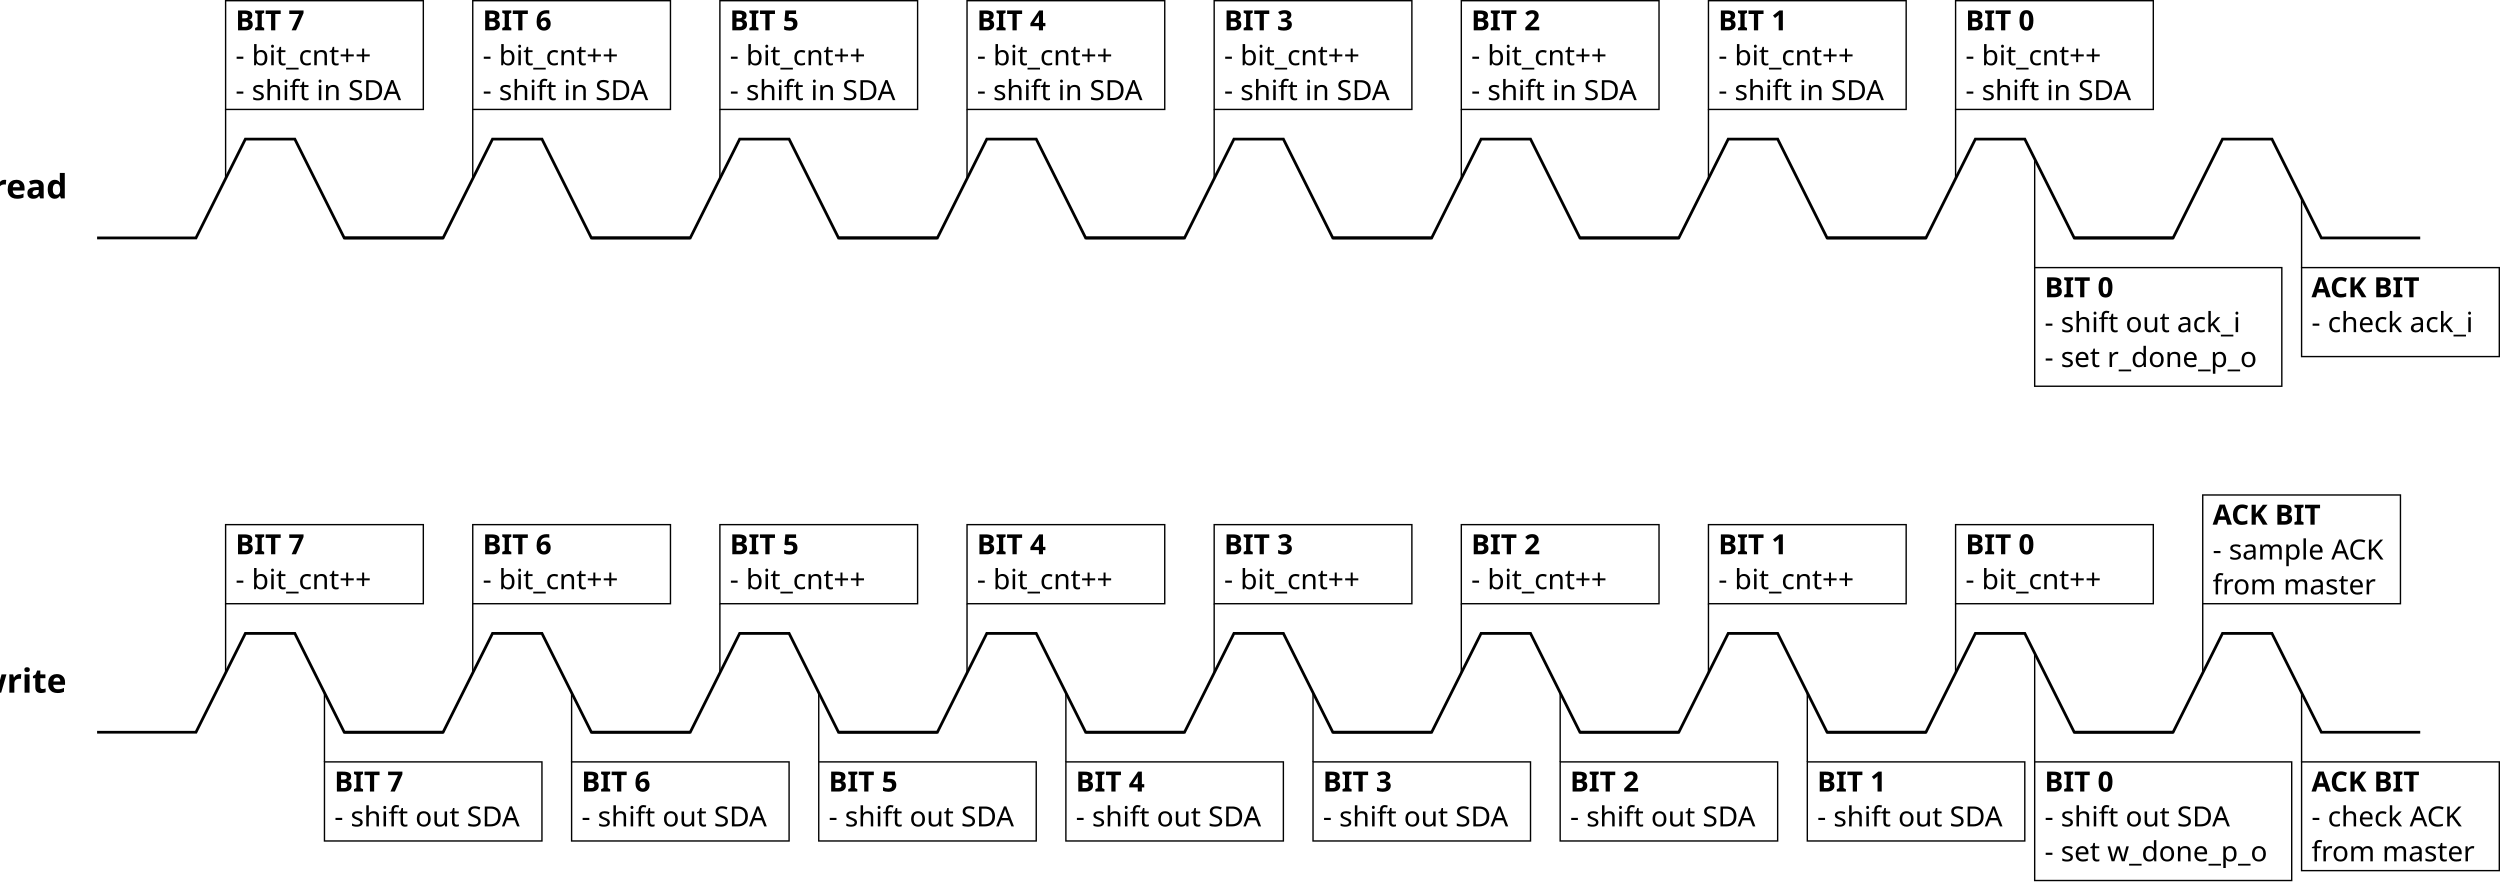
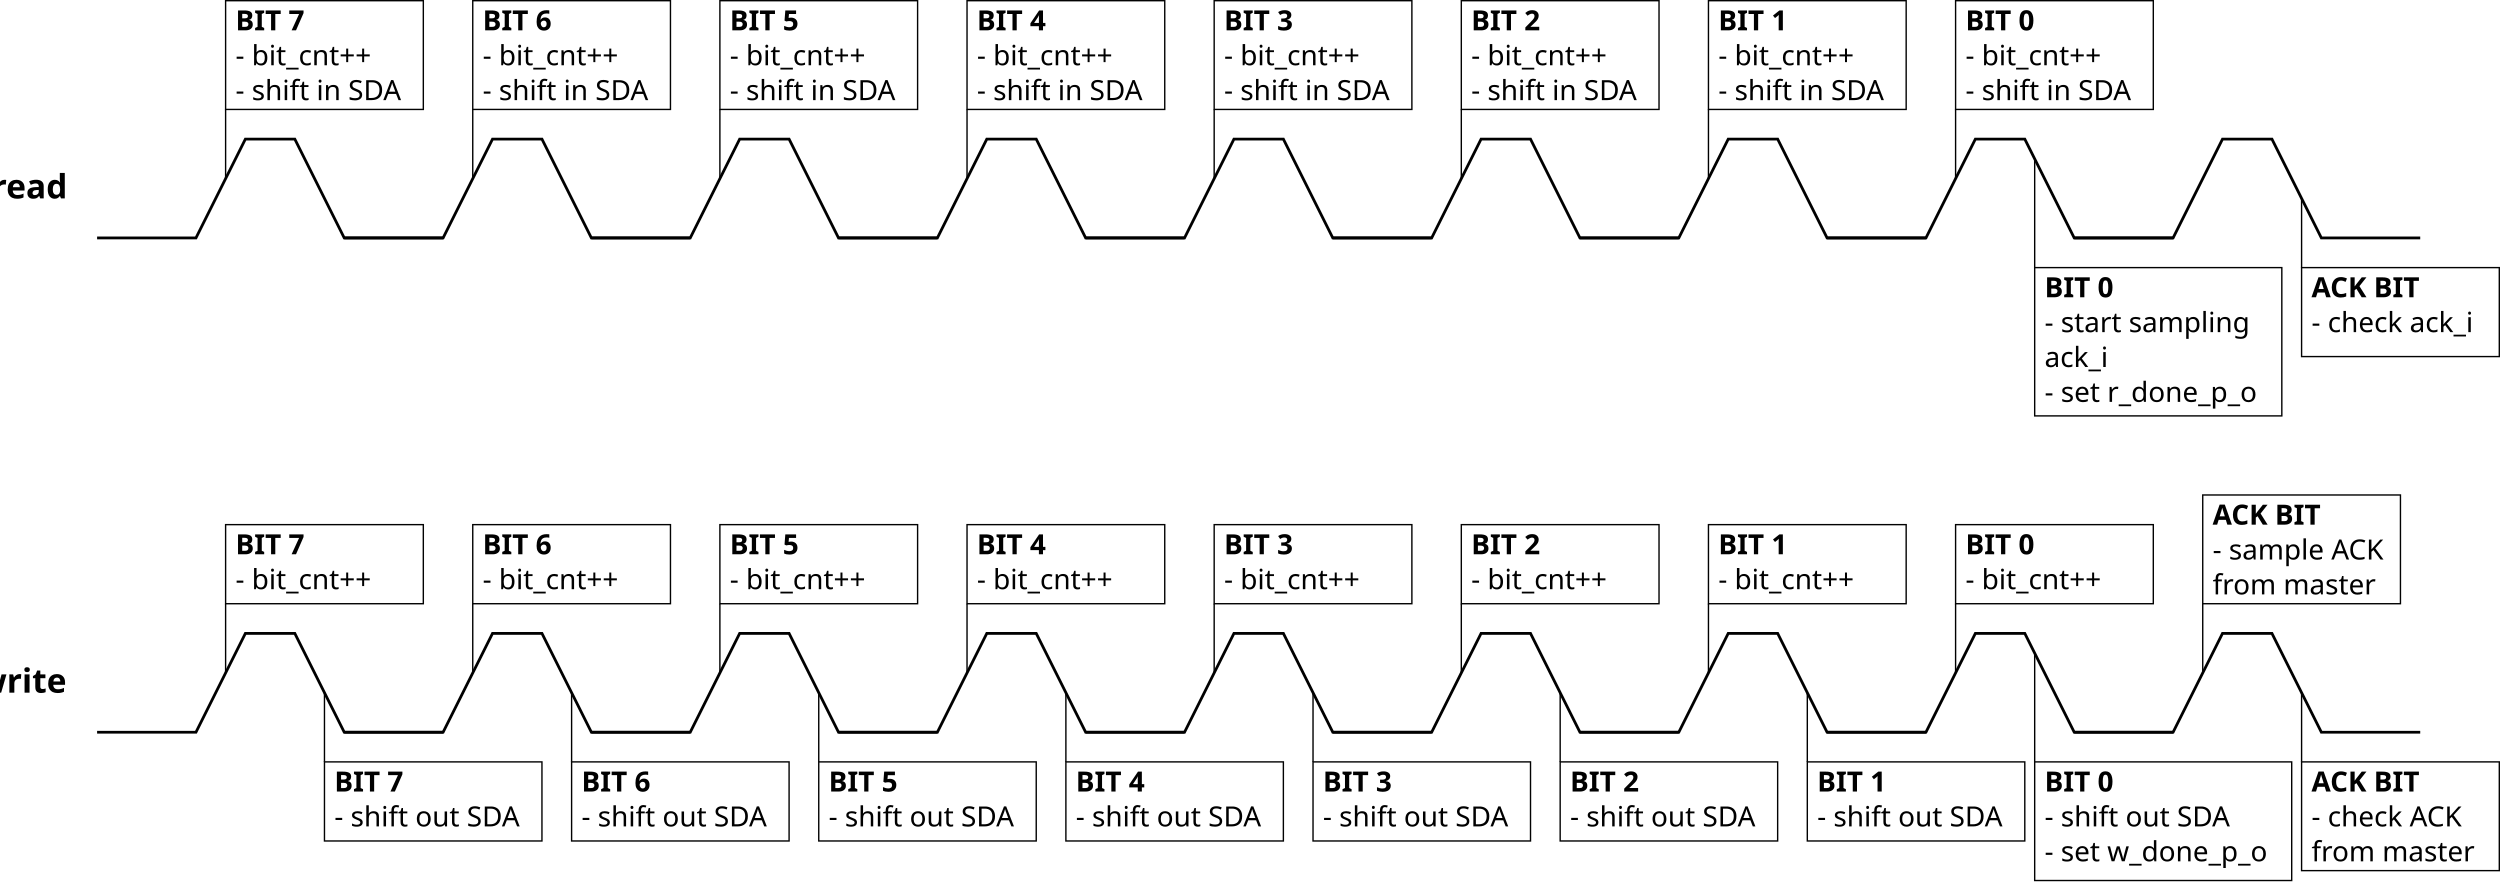
<svg xmlns="http://www.w3.org/2000/svg" width="896.076" height="315.854" id="svg3820" version="1.1">
  <defs id="defs3822" />
  <g id="layer1" transform="translate(-18.34713,-10.37991)">
    <text xml:space="preserve" style="font-size:10px;font-style:normal;font-weight:normal;line-height:125%;letter-spacing:0px;word-spacing:0px;fill:#000000;fill-opacity:1;stroke:none;font-family:Sans" x="35.433" y="81.496" id="text3904">
      <tspan x="35.433" y="81.496" style="font-size:12px;font-weight:bold;text-align:center;text-anchor:middle" id="tspan3908">read</tspan>
    </text>
    <text xml:space="preserve" style="font-size:10px;font-style:normal;font-weight:normal;line-height:125%;letter-spacing:0px;word-spacing:0px;fill:#000000;fill-opacity:1;stroke:none;font-family:Sans" x="102.756" y="21.26" id="text3900">
      <tspan style="font-weight:bold" id="tspan3902" x="102.756" y="21.26">BIT 7</tspan>
      <tspan id="tspan3948" x="102.756" y="33.76">- bit_cnt++</tspan>
      <tspan x="102.756" y="46.26" id="tspan3912">- shift in SDA</tspan>
    </text>
    <rect style="opacity:0.99;fill:none;stroke:#000000;stroke-width:0.5;stroke-miterlimit:4;stroke-opacity:1;stroke-dasharray:none;stroke-dashoffset:0" id="rect3914" width="70.866" height="38.976" x="99.213" y="10.63" />
    <text id="text3950" y="21.26" x="191.339" style="font-size:10px;font-style:normal;font-weight:normal;line-height:125%;letter-spacing:0px;word-spacing:0px;fill:#000000;fill-opacity:1;stroke:none;font-family:Sans" xml:space="preserve">
      <tspan y="21.26" x="191.339" id="tspan3952" style="font-weight:bold">BIT 6</tspan>
      <tspan y="33.76" x="191.339" id="tspan3954">- bit_cnt++</tspan>
      <tspan id="tspan3956" y="46.26" x="191.339">- shift in SDA</tspan>
    </text>
    <rect y="10.63" x="187.795" height="38.976" width="70.866" id="rect3958" style="opacity:0.99;fill:none;stroke:#000000;stroke-width:0.5;stroke-miterlimit:4;stroke-opacity:1;stroke-dasharray:none;stroke-dashoffset:0" />
    <text xml:space="preserve" style="font-size:10px;font-style:normal;font-weight:normal;line-height:125%;letter-spacing:0px;word-spacing:0px;fill:#000000;fill-opacity:1;stroke:none;font-family:Sans" x="279.921" y="21.26" id="text3962">
      <tspan style="font-weight:bold" id="tspan3964" x="279.921" y="21.26">BIT 5</tspan>
      <tspan id="tspan3966" x="279.921" y="33.76">- bit_cnt++</tspan>
      <tspan x="279.921" y="46.26" id="tspan3968">- shift in SDA</tspan>
    </text>
    <rect style="opacity:0.99;fill:none;stroke:#000000;stroke-width:0.5;stroke-miterlimit:4;stroke-opacity:1;stroke-dasharray:none;stroke-dashoffset:0" id="rect3970" width="70.866" height="38.976" x="276.378" y="10.63" />
    <path style="fill:none;stroke:#000000;stroke-width:0.5;stroke-linecap:butt;stroke-linejoin:miter;stroke-miterlimit:4;stroke-opacity:1;stroke-dasharray:none" d="m 99.213,49.606 0,24.803" id="path3922" />
    <path id="path3960" d="m 187.795,49.606 0,24.803" style="fill:none;stroke:#000000;stroke-width:0.5;stroke-linecap:butt;stroke-linejoin:miter;stroke-miterlimit:4;stroke-opacity:1;stroke-dasharray:none" />
    <path style="fill:none;stroke:#000000;stroke-width:0.5;stroke-linecap:butt;stroke-linejoin:miter;stroke-miterlimit:4;stroke-opacity:1;stroke-dasharray:none" d="m 276.378,49.606 0,24.803" id="path3972" />
    <g transform="translate(17.71653,-17.71653)" id="g3984">
      <path id="path5749" d="m 35.433,113.386 35.433,0 0,0 17.717,-35.433 17.717,0 17.717,35.433 35.433,0" style="fill:none;stroke:#000000;stroke-width:1px;stroke-linecap:butt;stroke-linejoin:miter;stroke-opacity:1" />
      <path style="fill:none;stroke:#000000;stroke-width:1px;stroke-linecap:butt;stroke-linejoin:miter;stroke-opacity:1" d="m 124.016,113.386 35.433,0 0,0 17.717,-35.433 17.717,0 17.717,35.433 35.433,0" id="path3838" />
      <path style="fill:none;stroke:#000000;stroke-width:1px;stroke-linecap:butt;stroke-linejoin:miter;stroke-opacity:1" d="m 212.598,113.386 35.433,0 0,0 17.717,-35.433 17.717,0 17.717,35.433 35.433,0" id="path3840" />
      <path id="path3842" d="m 301.181,113.386 35.433,0 0,0 17.717,-35.433 17.717,0 17.717,35.433 35.433,0" style="fill:none;stroke:#000000;stroke-width:1px;stroke-linecap:butt;stroke-linejoin:miter;stroke-opacity:1" />
      <path style="fill:none;stroke:#000000;stroke-width:1px;stroke-linecap:butt;stroke-linejoin:miter;stroke-opacity:1" d="m 389.764,113.386 35.433,0 0,0 17.717,-35.433 17.717,0 17.717,35.433 35.433,0" id="path3844" />
      <path id="path3846" d="m 478.346,113.386 35.433,0 0,0 17.717,-35.433 17.717,0 17.717,35.433 35.433,0" style="fill:none;stroke:#000000;stroke-width:1px;stroke-linecap:butt;stroke-linejoin:miter;stroke-opacity:1" />
      <path id="path3848" d="m 566.929,113.386 35.433,0 0,0 17.717,-35.433 17.717,0 17.717,35.433 35.433,0" style="fill:none;stroke:#000000;stroke-width:1px;stroke-linecap:butt;stroke-linejoin:miter;stroke-opacity:1" />
      <path style="fill:none;stroke:#000000;stroke-width:1px;stroke-linecap:butt;stroke-linejoin:miter;stroke-opacity:1" d="m 655.512,113.386 35.433,0 0,0 17.717,-35.433 17.717,0 17.717,35.433 35.433,0" id="path3850" />
      <path id="path3982" d="m 744.095,113.386 35.433,0 0,0 17.717,-35.433 17.717,0 17.717,35.433 35.433,0" style="fill:none;stroke:#000000;stroke-width:1px;stroke-linecap:butt;stroke-linejoin:miter;stroke-opacity:1" />
    </g>
    <rect y="10.63" x="364.961" height="38.976" width="70.866" id="rect4050" style="opacity:0.99;fill:none;stroke:#000000;stroke-width:0.5;stroke-miterlimit:4;stroke-opacity:1;stroke-dasharray:none;stroke-dashoffset:0" />
    <path id="path4052" d="m 364.961,49.606 0,24.803" style="fill:none;stroke:#000000;stroke-width:0.5;stroke-linecap:butt;stroke-linejoin:miter;stroke-miterlimit:4;stroke-opacity:1;stroke-dasharray:none" />
    <text id="text4064" y="21.26" x="368.504" style="font-size:10px;font-style:normal;font-weight:normal;line-height:125%;letter-spacing:0px;word-spacing:0px;fill:#000000;fill-opacity:1;stroke:none;font-family:Sans" xml:space="preserve">
      <tspan y="21.26" x="368.504" id="tspan4066" style="font-weight:bold">BIT 4</tspan>
      <tspan y="33.76" x="368.504" id="tspan4068">- bit_cnt++</tspan>
      <tspan id="tspan4070" y="46.26" x="368.504">- shift in SDA</tspan>
    </text>
    <rect style="opacity:0.99;fill:none;stroke:#000000;stroke-width:0.5;stroke-miterlimit:4;stroke-opacity:1;stroke-dasharray:none;stroke-dashoffset:0" id="rect4072" width="70.866" height="38.976" x="453.543" y="10.63" />
    <path style="fill:none;stroke:#000000;stroke-width:0.5;stroke-linecap:butt;stroke-linejoin:miter;stroke-miterlimit:4;stroke-opacity:1;stroke-dasharray:none" d="m 453.543,49.606 0,24.803" id="path4074" />
    <text xml:space="preserve" style="font-size:10px;font-style:normal;font-weight:normal;line-height:125%;letter-spacing:0px;word-spacing:0px;fill:#000000;fill-opacity:1;stroke:none;font-family:Sans" x="457.087" y="21.26" id="text4078">
      <tspan style="font-weight:bold" id="tspan4080" x="457.087" y="21.26">BIT 3</tspan>
      <tspan id="tspan4082" x="457.087" y="33.76">- bit_cnt++</tspan>
      <tspan x="457.087" y="46.26" id="tspan4084">- shift in SDA</tspan>
    </text>
    <rect y="10.63" x="542.126" height="38.976" width="70.866" id="rect4086" style="opacity:0.99;fill:none;stroke:#000000;stroke-width:0.5;stroke-miterlimit:4;stroke-opacity:1;stroke-dasharray:none;stroke-dashoffset:0" />
    <path id="path4088" d="m 542.126,49.606 0,24.803" style="fill:none;stroke:#000000;stroke-width:0.5;stroke-linecap:butt;stroke-linejoin:miter;stroke-miterlimit:4;stroke-opacity:1;stroke-dasharray:none" />
    <text id="text4092" y="21.26" x="545.669" style="font-size:10px;font-style:normal;font-weight:normal;line-height:125%;letter-spacing:0px;word-spacing:0px;fill:#000000;fill-opacity:1;stroke:none;font-family:Sans" xml:space="preserve">
      <tspan y="21.26" x="545.669" id="tspan4094" style="font-weight:bold">BIT 2</tspan>
      <tspan y="33.76" x="545.669" id="tspan4096">- bit_cnt++</tspan>
      <tspan id="tspan4098" y="46.26" x="545.669">- shift in SDA</tspan>
    </text>
    <rect style="opacity:0.99;fill:none;stroke:#000000;stroke-width:0.5;stroke-miterlimit:4;stroke-opacity:1;stroke-dasharray:none;stroke-dashoffset:0" id="rect4100" width="70.866" height="38.976" x="630.709" y="10.63" />
    <path style="fill:none;stroke:#000000;stroke-width:0.5;stroke-linecap:butt;stroke-linejoin:miter;stroke-miterlimit:4;stroke-opacity:1;stroke-dasharray:none" d="m 630.709,49.606 0,24.803" id="path4102" />
    <text xml:space="preserve" style="font-size:10px;font-style:normal;font-weight:normal;line-height:125%;letter-spacing:0px;word-spacing:0px;fill:#000000;fill-opacity:1;stroke:none;font-family:Sans" x="634.252" y="21.26" id="text4106">
      <tspan style="font-weight:bold" id="tspan4108" x="634.252" y="21.26">BIT 1</tspan>
      <tspan id="tspan4110" x="634.252" y="33.76">- bit_cnt++</tspan>
      <tspan x="634.252" y="46.26" id="tspan4112">- shift in SDA</tspan>
    </text>
    <rect y="10.63" x="719.291" height="38.976" width="70.866" id="rect4114" style="opacity:0.99;fill:none;stroke:#000000;stroke-width:0.5;stroke-miterlimit:4;stroke-opacity:1;stroke-dasharray:none;stroke-dashoffset:0" />
    <path id="path4116" d="m 719.291,49.606 0,24.803" style="fill:none;stroke:#000000;stroke-width:0.5;stroke-linecap:butt;stroke-linejoin:miter;stroke-miterlimit:4;stroke-opacity:1;stroke-dasharray:none" />
    <text id="text4120" y="21.26" x="722.835" style="font-size:10px;font-style:normal;font-weight:normal;line-height:125%;letter-spacing:0px;word-spacing:0px;fill:#000000;fill-opacity:1;stroke:none;font-family:Sans" xml:space="preserve">
      <tspan y="21.26" x="722.835" id="tspan4122" style="font-weight:bold">BIT 0</tspan>
      <tspan y="33.76" x="722.835" id="tspan4124">- bit_cnt++</tspan>
      <tspan id="tspan4126" y="46.26" x="722.835">- shift in SDA</tspan>
    </text>
    <path style="fill:none;stroke:#000000;stroke-width:0.5;stroke-linecap:butt;stroke-linejoin:miter;stroke-miterlimit:4;stroke-opacity:1;stroke-dasharray:none" d="m 843.307,81.496 0,24.803" id="path4130" />
    <rect y="106.299" x="843.307" height="31.89" width="70.866" id="rect4132" style="opacity:0.99;fill:none;stroke:#000000;stroke-width:0.5;stroke-miterlimit:4;stroke-opacity:1;stroke-dasharray:none;stroke-dashoffset:0" />
    <text xml:space="preserve" style="font-size:10px;font-style:normal;font-weight:normal;line-height:125%;letter-spacing:0px;word-spacing:0px;fill:#000000;fill-opacity:1;stroke:none;font-family:Sans" x="846.85" y="116.929" id="text4134">
      <tspan style="font-weight:bold" id="tspan4136" x="846.85" y="116.929">ACK BIT</tspan>
      <tspan x="846.85" y="129.429" id="tspan4140">- check ack_i</tspan>
    </text>
    <text xml:space="preserve" style="font-size:10px;font-style:normal;font-weight:normal;line-height:125%;letter-spacing:0px;word-spacing:0px;fill:#000000;fill-opacity:1;stroke:none;font-family:Sans" x="751.181" y="116.929" id="text4565">
      <tspan style="font-weight:bold" id="tspan4567" x="751.181" y="116.929">BIT 0</tspan>
-       <tspan x="751.181" y="129.429" id="tspan4687">- shift out ack_i</tspan>
-       <tspan x="751.181" y="141.929" id="tspan4573">- set r_done_p_o</tspan>
-     </text>
-     <rect style="opacity:0.99;fill:none;stroke:#000000;stroke-width:0.5;stroke-miterlimit:4;stroke-opacity:1;stroke-dasharray:none;stroke-dashoffset:0" id="rect4575" width="88.583" height="42.52" x="747.638" y="106.299" />
+       <tspan x="751.181" y="129.429" id="tspan4687">- start sampling</tspan>
+       <tspan x="751.181" y="141.929" id="tspan3160">ack_i</tspan>
+       <tspan x="751.181" y="154.429" id="tspan4573">- set r_done_p_o</tspan>
+     </text>
+     <rect style="opacity:0.99;fill:none;stroke:#000000;stroke-width:0.5;stroke-miterlimit:4;stroke-opacity:1;stroke-dasharray:none;stroke-dashoffset:0" id="rect4575" width="88.583" height="53.15" x="747.638" y="106.299" />
    <path style="fill:none;stroke:#000000;stroke-width:0.5;stroke-linecap:butt;stroke-linejoin:miter;stroke-miterlimit:4;stroke-opacity:1;stroke-dasharray:none" d="m 747.638,67.323 10e-6,38.976" id="path4577" />
    <g transform="translate(17.71654,-17.71653)" id="g3272">
      <text xml:space="preserve" style="font-size:10px;font-style:normal;font-weight:normal;line-height:125%;letter-spacing:0px;word-spacing:0px;fill:#000000;fill-opacity:1;stroke:none;font-family:Sans" x="17.717" y="276.378" id="text4144">
        <tspan x="17.717" y="276.378" style="font-size:12px;font-weight:bold;text-align:center;text-anchor:middle" id="tspan4146">write</tspan>
      </text>
      <text xml:space="preserve" style="font-size:10px;font-style:normal;font-weight:normal;line-height:125%;letter-spacing:0px;word-spacing:0px;fill:#000000;fill-opacity:1;stroke:none;font-family:Sans" x="120.472" y="311.811" id="text4148">
        <tspan style="font-weight:bold" id="tspan4150" x="120.472" y="311.811">BIT 7</tspan>
        <tspan x="120.472" y="324.311" id="tspan4154">- shift out SDA</tspan>
      </text>
      <rect style="opacity:0.99;fill:none;stroke:#000000;stroke-width:0.5;stroke-miterlimit:4;stroke-opacity:1;stroke-dasharray:none;stroke-dashoffset:0" id="rect4156" width="77.953" height="28.346" x="116.929" y="301.181" />
      <text id="text4283" y="311.811" x="209.055" style="font-size:10px;font-style:normal;font-weight:normal;line-height:125%;letter-spacing:0px;word-spacing:0px;fill:#000000;fill-opacity:1;stroke:none;font-family:Sans" xml:space="preserve">
        <tspan y="311.811" x="209.055" id="tspan4285" style="font-weight:bold">BIT 6</tspan>
        <tspan id="tspan4287" y="324.311" x="209.055">- shift out SDA</tspan>
      </text>
      <rect y="301.181" x="205.512" height="28.346" width="77.953" id="rect4289" style="opacity:0.99;fill:none;stroke:#000000;stroke-width:0.5;stroke-miterlimit:4;stroke-opacity:1;stroke-dasharray:none;stroke-dashoffset:0" />
      <text xml:space="preserve" style="font-size:10px;font-style:normal;font-weight:normal;line-height:125%;letter-spacing:0px;word-spacing:0px;fill:#000000;fill-opacity:1;stroke:none;font-family:Sans" x="297.638" y="311.811" id="text4293">
        <tspan style="font-weight:bold" id="tspan4295" x="297.638" y="311.811">BIT 5</tspan>
        <tspan x="297.638" y="324.311" id="tspan4297">- shift out SDA</tspan>
      </text>
      <rect style="opacity:0.99;fill:none;stroke:#000000;stroke-width:0.5;stroke-miterlimit:4;stroke-opacity:1;stroke-dasharray:none;stroke-dashoffset:0" id="rect4299" width="77.953" height="28.346" x="294.094" y="301.181" />
      <text id="text4303" y="311.811" x="386.22" style="font-size:10px;font-style:normal;font-weight:normal;line-height:125%;letter-spacing:0px;word-spacing:0px;fill:#000000;fill-opacity:1;stroke:none;font-family:Sans" xml:space="preserve">
        <tspan y="311.811" x="386.22" id="tspan4305" style="font-weight:bold">BIT 4</tspan>
        <tspan id="tspan4307" y="324.311" x="386.22">- shift out SDA</tspan>
      </text>
      <rect y="301.181" x="382.677" height="28.346" width="77.953" id="rect4309" style="opacity:0.99;fill:none;stroke:#000000;stroke-width:0.5;stroke-miterlimit:4;stroke-opacity:1;stroke-dasharray:none;stroke-dashoffset:0" />
      <text id="text4313" y="311.811" x="474.803" style="font-size:10px;font-style:normal;font-weight:normal;line-height:125%;letter-spacing:0px;word-spacing:0px;fill:#000000;fill-opacity:1;stroke:none;font-family:Sans" xml:space="preserve">
        <tspan y="311.811" x="474.803" id="tspan4315" style="font-weight:bold">BIT 3</tspan>
        <tspan id="tspan4317" y="324.311" x="474.803">- shift out SDA</tspan>
      </text>
      <rect y="301.181" x="471.26" height="28.346" width="77.953" id="rect4319" style="opacity:0.99;fill:none;stroke:#000000;stroke-width:0.5;stroke-miterlimit:4;stroke-opacity:1;stroke-dasharray:none;stroke-dashoffset:0" />
      <text xml:space="preserve" style="font-size:10px;font-style:normal;font-weight:normal;line-height:125%;letter-spacing:0px;word-spacing:0px;fill:#000000;fill-opacity:1;stroke:none;font-family:Sans" x="563.386" y="311.811" id="text4321">
        <tspan style="font-weight:bold" id="tspan4323" x="563.386" y="311.811">BIT 2</tspan>
        <tspan x="563.386" y="324.311" id="tspan4325">- shift out SDA</tspan>
      </text>
      <rect style="opacity:0.99;fill:none;stroke:#000000;stroke-width:0.5;stroke-miterlimit:4;stroke-opacity:1;stroke-dasharray:none;stroke-dashoffset:0" id="rect4327" width="77.953" height="28.346" x="559.842" y="301.181" />
      <text id="text4329" y="311.811" x="651.968" style="font-size:10px;font-style:normal;font-weight:normal;line-height:125%;letter-spacing:0px;word-spacing:0px;fill:#000000;fill-opacity:1;stroke:none;font-family:Sans" xml:space="preserve">
        <tspan y="311.811" x="651.968" id="tspan4331" style="font-weight:bold">BIT 1</tspan>
        <tspan id="tspan4333" y="324.311" x="651.968">- shift out SDA</tspan>
      </text>
      <rect y="301.181" x="648.425" height="28.346" width="77.953" id="rect4335" style="opacity:0.99;fill:none;stroke:#000000;stroke-width:0.5;stroke-miterlimit:4;stroke-opacity:1;stroke-dasharray:none;stroke-dashoffset:0" />
      <text xml:space="preserve" style="font-size:10px;font-style:normal;font-weight:normal;line-height:125%;letter-spacing:0px;word-spacing:0px;fill:#000000;fill-opacity:1;stroke:none;font-family:Sans" x="733.465" y="311.811" id="text4337">
        <tspan style="font-weight:bold" id="tspan4339" x="733.465" y="311.811">BIT 0</tspan>
        <tspan x="733.465" y="324.311" id="tspan4341">- shift out SDA</tspan>
        <tspan x="733.465" y="336.811" id="tspan4355">- set w_done_p_o</tspan>
      </text>
      <rect style="opacity:0.99;fill:none;stroke:#000000;stroke-width:0.5;stroke-miterlimit:4;stroke-opacity:1;stroke-dasharray:none;stroke-dashoffset:0" id="rect4343" width="92.126" height="42.52" x="729.921" y="301.181" />
      <path style="fill:none;stroke:#000000;stroke-width:0.5;stroke-linecap:butt;stroke-linejoin:miter;stroke-miterlimit:4;stroke-opacity:1;stroke-dasharray:none" d="m 116.929,276.378 0,24.803" id="path4178" />
      <g transform="translate(0,177.1653)" id="g4184">
        <path id="path4186" d="m 35.433,113.386 35.433,0 0,0 17.717,-35.433 17.717,0 17.717,35.433 35.433,0" style="fill:none;stroke:#000000;stroke-width:1px;stroke-linecap:butt;stroke-linejoin:miter;stroke-opacity:1" />
        <path style="fill:none;stroke:#000000;stroke-width:1px;stroke-linecap:butt;stroke-linejoin:miter;stroke-opacity:1" d="m 124.016,113.386 35.433,0 0,0 17.717,-35.433 17.717,0 17.717,35.433 35.433,0" id="path4188" />
        <path style="fill:none;stroke:#000000;stroke-width:1px;stroke-linecap:butt;stroke-linejoin:miter;stroke-opacity:1" d="m 212.598,113.386 35.433,0 0,0 17.717,-35.433 17.717,0 17.717,35.433 35.433,0" id="path4190" />
        <path id="path4192" d="m 301.181,113.386 35.433,0 0,0 17.717,-35.433 17.717,0 17.717,35.433 35.433,0" style="fill:none;stroke:#000000;stroke-width:1px;stroke-linecap:butt;stroke-linejoin:miter;stroke-opacity:1" />
        <path style="fill:none;stroke:#000000;stroke-width:1px;stroke-linecap:butt;stroke-linejoin:miter;stroke-opacity:1" d="m 389.764,113.386 35.433,0 0,0 17.717,-35.433 17.717,0 17.717,35.433 35.433,0" id="path4194" />
        <path id="path4196" d="m 478.346,113.386 35.433,0 0,0 17.717,-35.433 17.717,0 17.717,35.433 35.433,0" style="fill:none;stroke:#000000;stroke-width:1px;stroke-linecap:butt;stroke-linejoin:miter;stroke-opacity:1" />
        <path id="path4198" d="m 566.929,113.386 35.433,0 0,0 17.717,-35.433 17.717,0 17.717,35.433 35.433,0" style="fill:none;stroke:#000000;stroke-width:1px;stroke-linecap:butt;stroke-linejoin:miter;stroke-opacity:1" />
        <path style="fill:none;stroke:#000000;stroke-width:1px;stroke-linecap:butt;stroke-linejoin:miter;stroke-opacity:1" d="m 655.512,113.386 35.433,0 0,0 17.717,-35.433 17.717,0 17.717,35.433 35.433,0" id="path4200" />
        <path id="path4202" d="m 744.095,113.386 35.433,0 0,0 17.717,-35.433 17.717,0 17.717,35.433 35.433,0" style="fill:none;stroke:#000000;stroke-width:1px;stroke-linecap:butt;stroke-linejoin:miter;stroke-opacity:1" />
      </g>
      <path style="fill:none;stroke:#000000;stroke-width:0.5;stroke-linecap:butt;stroke-linejoin:miter;stroke-miterlimit:4;stroke-opacity:1;stroke-dasharray:none" d="m 825.591,276.378 0,24.803" id="path4264" />
      <rect y="301.181" x="825.591" height="38.976" width="70.866" id="rect4266" style="opacity:0.99;fill:none;stroke:#000000;stroke-width:0.5;stroke-miterlimit:4;stroke-opacity:1;stroke-dasharray:none;stroke-dashoffset:0" />
      <text xml:space="preserve" style="font-size:10px;font-style:normal;font-weight:normal;line-height:125%;letter-spacing:0px;word-spacing:0px;fill:#000000;fill-opacity:1;stroke:none;font-family:Sans" x="829.134" y="311.811" id="text4268">
        <tspan style="font-weight:bold" id="tspan4270" x="829.134" y="311.811">ACK BIT</tspan>
        <tspan x="829.134" y="324.311" id="tspan4272">- check ACK </tspan>
        <tspan id="tspan4357" x="829.134" y="336.811">from master</tspan>
      </text>
      <path id="path4291" d="m 205.512,276.378 0,24.803" style="fill:none;stroke:#000000;stroke-width:0.5;stroke-linecap:butt;stroke-linejoin:miter;stroke-miterlimit:4;stroke-opacity:1;stroke-dasharray:none" />
      <path style="fill:none;stroke:#000000;stroke-width:0.5;stroke-linecap:butt;stroke-linejoin:miter;stroke-miterlimit:4;stroke-opacity:1;stroke-dasharray:none" d="m 294.094,276.378 0,24.803" id="path4301" />
      <path id="path4311" d="m 382.677,276.378 0,24.803" style="fill:none;stroke:#000000;stroke-width:0.5;stroke-linecap:butt;stroke-linejoin:miter;stroke-miterlimit:4;stroke-opacity:1;stroke-dasharray:none" />
      <path id="path4345" d="m 471.26,276.378 0,24.803" style="fill:none;stroke:#000000;stroke-width:0.5;stroke-linecap:butt;stroke-linejoin:miter;stroke-miterlimit:4;stroke-opacity:1;stroke-dasharray:none" />
      <path style="fill:none;stroke:#000000;stroke-width:0.5;stroke-linecap:butt;stroke-linejoin:miter;stroke-miterlimit:4;stroke-opacity:1;stroke-dasharray:none" d="m 559.842,276.378 0,24.803" id="path4347" />
      <path id="path4349" d="m 648.425,276.378 0,24.803" style="fill:none;stroke:#000000;stroke-width:0.5;stroke-linecap:butt;stroke-linejoin:miter;stroke-miterlimit:4;stroke-opacity:1;stroke-dasharray:none" />
      <rect style="opacity:0.99;fill:none;stroke:#000000;stroke-width:0.5;stroke-miterlimit:4;stroke-opacity:1;stroke-dasharray:none;stroke-dashoffset:0" id="rect4361" width="70.866" height="38.976" x="790.158" y="205.512" />
      <text id="text4363" y="216.142" x="793.701" style="font-size:10px;font-style:normal;font-weight:normal;line-height:125%;letter-spacing:0px;word-spacing:0px;fill:#000000;fill-opacity:1;stroke:none;font-family:Sans" xml:space="preserve">
        <tspan y="216.142" x="793.701" id="tspan4365" style="font-weight:bold">ACK BIT</tspan>
        <tspan id="tspan4367" y="228.642" x="793.701">- sample ACK </tspan>
        <tspan y="241.142" x="793.701" id="tspan4369">from master</tspan>
      </text>
      <path id="path4371" d="m 790.157,244.488 0,24.803" style="fill:none;stroke:#000000;stroke-width:0.5;stroke-linecap:butt;stroke-linejoin:miter;stroke-miterlimit:4;stroke-opacity:1;stroke-dasharray:none" />
      <text xml:space="preserve" style="font-size:10px;font-style:normal;font-weight:normal;line-height:125%;letter-spacing:0px;word-spacing:0px;fill:#000000;fill-opacity:1;stroke:none;font-family:Sans" x="85.039" y="226.772" id="text4373">
        <tspan style="font-weight:bold" id="tspan4375" x="85.039" y="226.772">BIT 7</tspan>
        <tspan x="85.039" y="239.272" id="tspan4379">- bit_cnt++</tspan>
      </text>
      <rect style="opacity:0.99;fill:none;stroke:#000000;stroke-width:0.5;stroke-miterlimit:4;stroke-opacity:1;stroke-dasharray:none;stroke-dashoffset:0" id="rect4381" width="70.866" height="28.346" x="81.496" y="216.142" />
      <path style="fill:none;stroke:#000000;stroke-width:0.5;stroke-linecap:butt;stroke-linejoin:miter;stroke-miterlimit:4;stroke-opacity:1;stroke-dasharray:none" d="m 81.496,244.488 0,24.803" id="path4403" />
      <path id="path4405" d="m 170.079,244.488 0,24.803" style="fill:none;stroke:#000000;stroke-width:0.5;stroke-linecap:butt;stroke-linejoin:miter;stroke-miterlimit:4;stroke-opacity:1;stroke-dasharray:none" />
      <path style="fill:none;stroke:#000000;stroke-width:0.5;stroke-linecap:butt;stroke-linejoin:miter;stroke-miterlimit:4;stroke-opacity:1;stroke-dasharray:none" d="m 258.661,244.488 0,24.803" id="path4407" />
      <path id="path4411" d="m 347.244,244.488 0,24.803" style="fill:none;stroke:#000000;stroke-width:0.5;stroke-linecap:butt;stroke-linejoin:miter;stroke-miterlimit:4;stroke-opacity:1;stroke-dasharray:none" />
      <path style="fill:none;stroke:#000000;stroke-width:0.5;stroke-linecap:butt;stroke-linejoin:miter;stroke-miterlimit:4;stroke-opacity:1;stroke-dasharray:none" d="m 435.827,244.488 0,24.803" id="path4423" />
      <path id="path4435" d="m 524.409,244.488 0,24.803" style="fill:none;stroke:#000000;stroke-width:0.5;stroke-linecap:butt;stroke-linejoin:miter;stroke-miterlimit:4;stroke-opacity:1;stroke-dasharray:none" />
      <path style="fill:none;stroke:#000000;stroke-width:0.5;stroke-linecap:butt;stroke-linejoin:miter;stroke-miterlimit:4;stroke-opacity:1;stroke-dasharray:none" d="m 612.992,244.488 0,24.803" id="path4447" />
      <path id="path4459" d="m 701.575,244.488 0,24.803" style="fill:none;stroke:#000000;stroke-width:0.5;stroke-linecap:butt;stroke-linejoin:miter;stroke-miterlimit:4;stroke-opacity:1;stroke-dasharray:none" />
      <text id="text4471" y="226.772" x="173.622" style="font-size:10px;font-style:normal;font-weight:normal;line-height:125%;letter-spacing:0px;word-spacing:0px;fill:#000000;fill-opacity:1;stroke:none;font-family:Sans" xml:space="preserve">
        <tspan y="226.772" x="173.622" id="tspan4473" style="font-weight:bold">BIT 6</tspan>
        <tspan id="tspan4475" y="239.272" x="173.622">- bit_cnt++</tspan>
      </text>
      <rect y="216.142" x="170.079" height="28.346" width="70.866" id="rect4477" style="opacity:0.99;fill:none;stroke:#000000;stroke-width:0.5;stroke-miterlimit:4;stroke-opacity:1;stroke-dasharray:none;stroke-dashoffset:0" />
      <text xml:space="preserve" style="font-size:10px;font-style:normal;font-weight:normal;line-height:125%;letter-spacing:0px;word-spacing:0px;fill:#000000;fill-opacity:1;stroke:none;font-family:Sans" x="262.205" y="226.772" id="text4479">
        <tspan style="font-weight:bold" id="tspan4481" x="262.205" y="226.772">BIT 5</tspan>
        <tspan x="262.205" y="239.272" id="tspan4483">- bit_cnt++</tspan>
      </text>
      <rect style="opacity:0.99;fill:none;stroke:#000000;stroke-width:0.5;stroke-miterlimit:4;stroke-opacity:1;stroke-dasharray:none;stroke-dashoffset:0" id="rect4485" width="70.866" height="28.346" x="258.661" y="216.142" />
      <text id="text4487" y="226.772" x="350.787" style="font-size:10px;font-style:normal;font-weight:normal;line-height:125%;letter-spacing:0px;word-spacing:0px;fill:#000000;fill-opacity:1;stroke:none;font-family:Sans" xml:space="preserve">
        <tspan y="226.772" x="350.787" id="tspan4489" style="font-weight:bold">BIT 4</tspan>
        <tspan id="tspan4491" y="239.272" x="350.787">- bit_cnt++</tspan>
      </text>
      <rect y="216.142" x="347.244" height="28.346" width="70.866" id="rect4493" style="opacity:0.99;fill:none;stroke:#000000;stroke-width:0.5;stroke-miterlimit:4;stroke-opacity:1;stroke-dasharray:none;stroke-dashoffset:0" />
      <text xml:space="preserve" style="font-size:10px;font-style:normal;font-weight:normal;line-height:125%;letter-spacing:0px;word-spacing:0px;fill:#000000;fill-opacity:1;stroke:none;font-family:Sans" x="439.37" y="226.772" id="text4495">
        <tspan style="font-weight:bold" id="tspan4497" x="439.37" y="226.772">BIT 3</tspan>
        <tspan x="439.37" y="239.272" id="tspan4499">- bit_cnt++</tspan>
      </text>
      <rect style="opacity:0.99;fill:none;stroke:#000000;stroke-width:0.5;stroke-miterlimit:4;stroke-opacity:1;stroke-dasharray:none;stroke-dashoffset:0" id="rect4501" width="70.866" height="28.346" x="435.827" y="216.142" />
      <text id="text4503" y="226.772" x="527.953" style="font-size:10px;font-style:normal;font-weight:normal;line-height:125%;letter-spacing:0px;word-spacing:0px;fill:#000000;fill-opacity:1;stroke:none;font-family:Sans" xml:space="preserve">
        <tspan y="226.772" x="527.953" id="tspan4505" style="font-weight:bold">BIT 2</tspan>
        <tspan id="tspan4507" y="239.272" x="527.953">- bit_cnt++</tspan>
      </text>
      <rect y="216.142" x="524.409" height="28.346" width="70.866" id="rect4509" style="opacity:0.99;fill:none;stroke:#000000;stroke-width:0.5;stroke-miterlimit:4;stroke-opacity:1;stroke-dasharray:none;stroke-dashoffset:0" />
      <text xml:space="preserve" style="font-size:10px;font-style:normal;font-weight:normal;line-height:125%;letter-spacing:0px;word-spacing:0px;fill:#000000;fill-opacity:1;stroke:none;font-family:Sans" x="616.535" y="226.772" id="text4511">
        <tspan style="font-weight:bold" id="tspan4513" x="616.535" y="226.772">BIT 1</tspan>
        <tspan x="616.535" y="239.272" id="tspan4515">- bit_cnt++</tspan>
      </text>
      <rect style="opacity:0.99;fill:none;stroke:#000000;stroke-width:0.5;stroke-miterlimit:4;stroke-opacity:1;stroke-dasharray:none;stroke-dashoffset:0" id="rect4517" width="70.866" height="28.346" x="612.992" y="216.142" />
      <text id="text4519" y="226.772" x="705.118" style="font-size:10px;font-style:normal;font-weight:normal;line-height:125%;letter-spacing:0px;word-spacing:0px;fill:#000000;fill-opacity:1;stroke:none;font-family:Sans" xml:space="preserve">
        <tspan y="226.772" x="705.118" id="tspan4521" style="font-weight:bold">BIT 0</tspan>
        <tspan id="tspan4523" y="239.272" x="705.118">- bit_cnt++</tspan>
      </text>
      <rect y="216.142" x="701.575" height="28.346" width="70.866" id="rect4525" style="opacity:0.99;fill:none;stroke:#000000;stroke-width:0.5;stroke-miterlimit:4;stroke-opacity:1;stroke-dasharray:none;stroke-dashoffset:0" />
      <path style="fill:none;stroke:#000000;stroke-width:0.5;stroke-linecap:butt;stroke-linejoin:miter;stroke-miterlimit:4;stroke-opacity:1;stroke-dasharray:none" d="m 729.921,262.205 1e-5,38.976" id="path3268" />
    </g>
  </g>
</svg>
